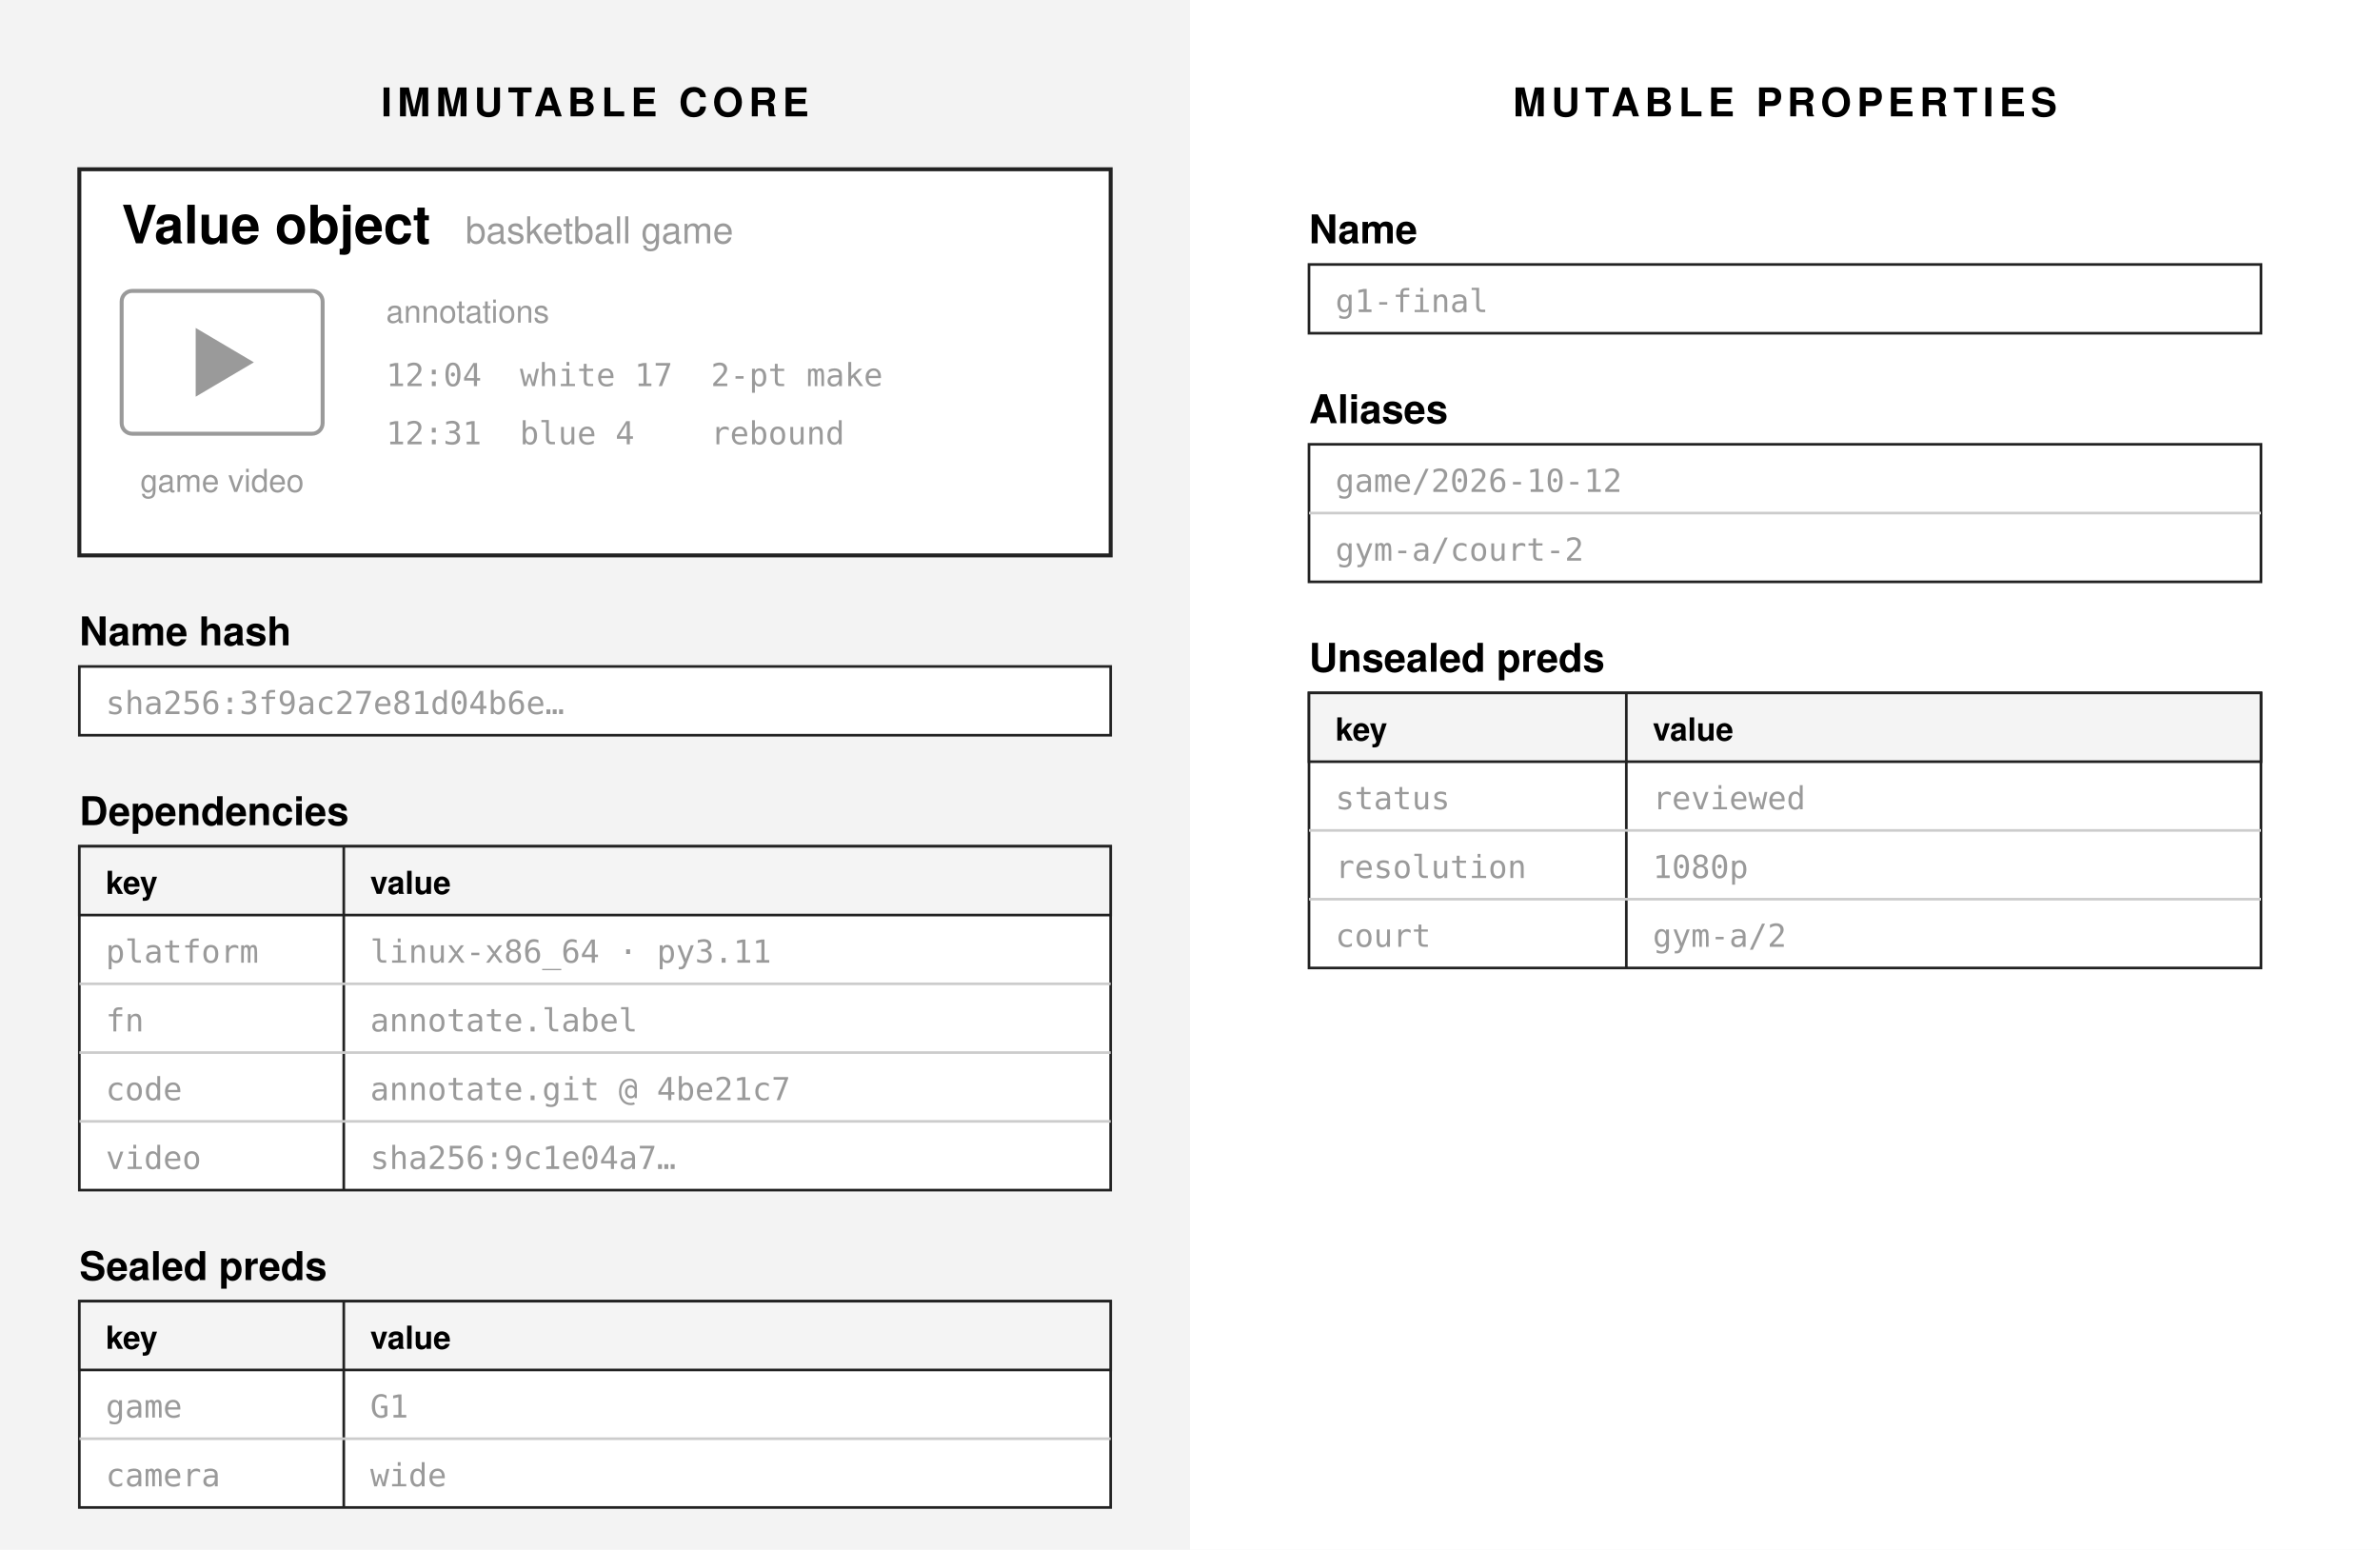
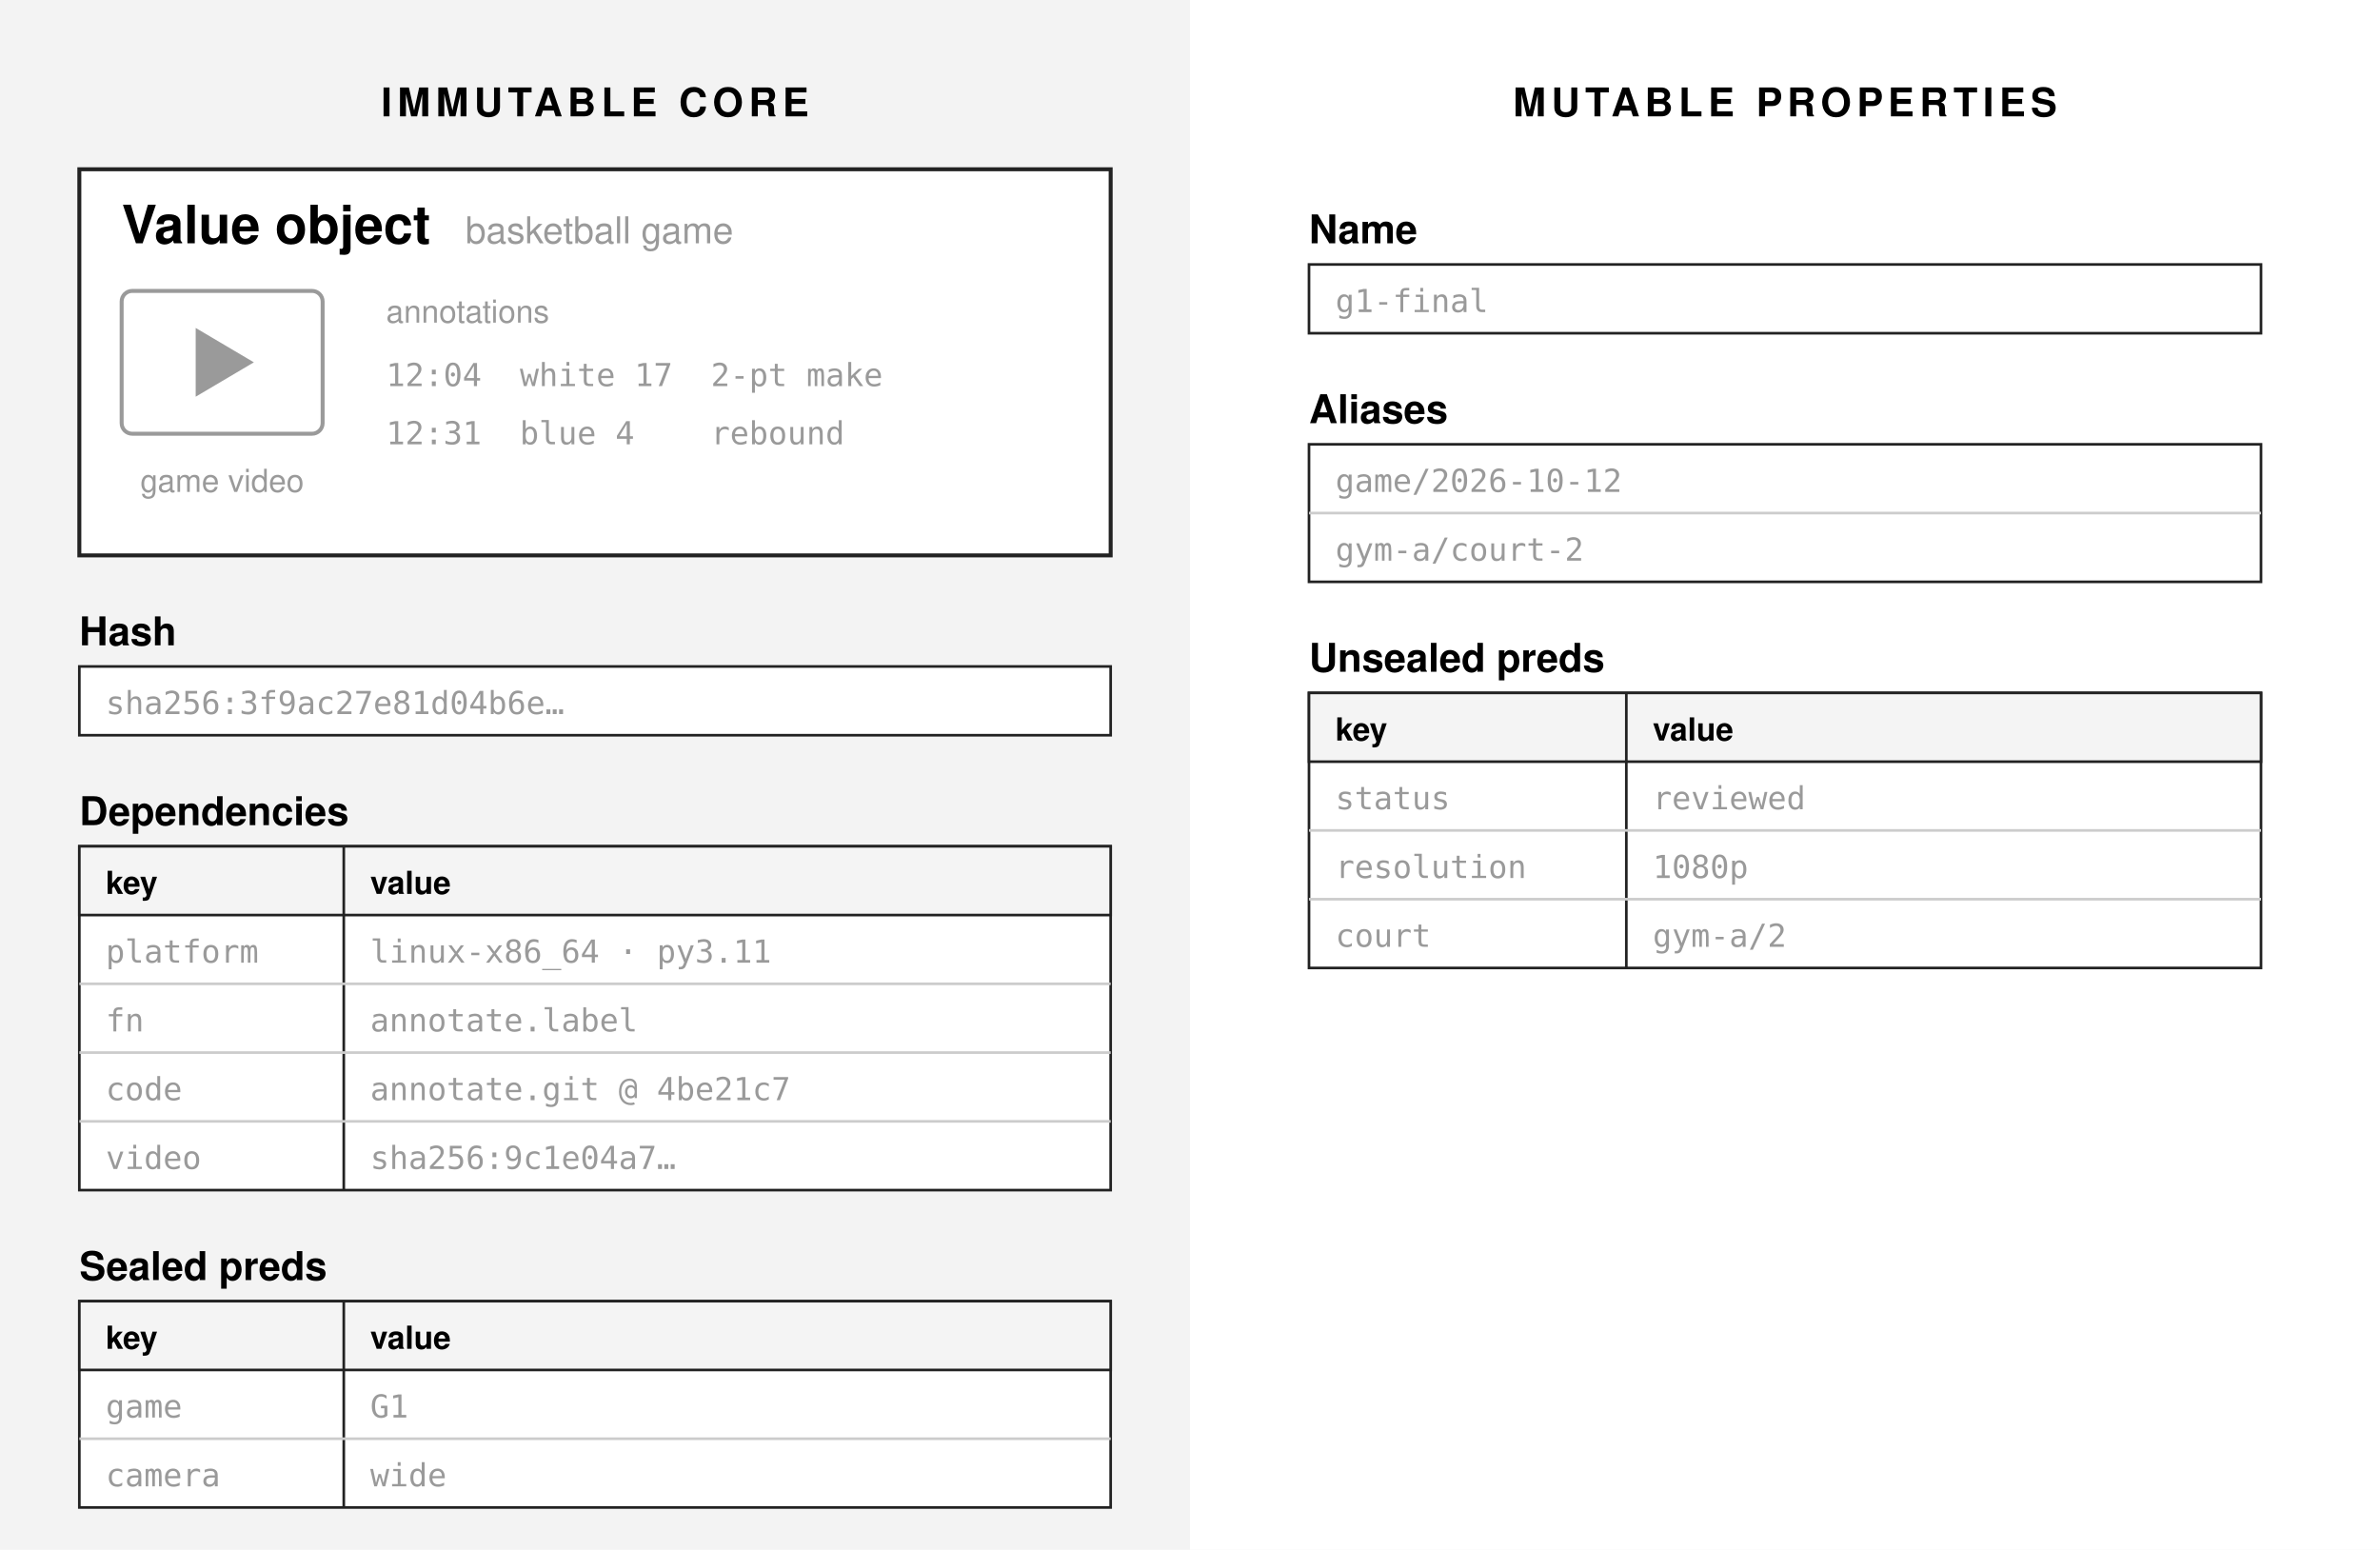
<svg xmlns="http://www.w3.org/2000/svg" xml:space="preserve" viewBox="0 0 900 586" width="900" height="586" font-family="'Helvetica Neue', Helvetica, Arial, sans-serif">
  <rect width="900" height="586" fill="#ffffff" />
  <rect x="0" y="0" width="450" height="586" fill="#f3f3f3" />
  <text x="225" y="44" font-size="15" fill="#000" font-weight="bold" letter-spacing="2" text-anchor="middle">IMMUTABLE CORE</text>
  <text x="675" y="44" font-size="15" fill="#000" font-weight="bold" letter-spacing="2" text-anchor="middle">MUTABLE PROPERTIES</text>
  <rect x="30" y="64" width="390" height="146" fill="#fff" stroke="#222" stroke-width="1.5" />
  <text x="46" y="92" font-size="20" fill="#000" font-weight="bold">Value object</text>
  <text x="176" y="92" font-size="14" fill="#9a9a9a">basketball game</text>
  <rect x="46" y="110" width="76" height="54" rx="4" fill="none" stroke="#9a9a9a" stroke-width="1.5" />
  <path d="M74,124 L74,150 L96,137 Z" fill="#9a9a9a" />
  <text x="84" y="186" font-size="12" fill="#9a9a9a" text-anchor="middle">game video</text>
  <text x="146" y="122" font-size="12" fill="#9a9a9a">annotations</text>
  <g font-size="12" fill="#9a9a9a" font-family="Menlo, monospace">
    <text x="146" y="146">12:04  white 17  2-pt make</text>
    <text x="146" y="168">12:31  blue 4    rebound</text>
  </g>
-   <text x="30" y="244" font-size="15" fill="#000" font-weight="bold">Name hash</text>
+   <text x="30" y="244" font-size="15" fill="#000" font-weight="bold">Hash</text>
  <rect x="30" y="252" width="390" height="26" fill="#fff" stroke="#222" stroke-width="1" />
  <text x="40" y="270" font-size="12" fill="#9a9a9a" font-family="Menlo, monospace">sha256:3f9ac27e81d04b6e…</text>
  <text x="30" y="312" font-size="15" fill="#000" font-weight="bold">Dependencies</text>
  <rect x="30" y="320" width="390" height="130" fill="#fff" stroke="#222" stroke-width="1" />
  <rect x="30" y="320" width="390" height="26" fill="#f4f4f4" stroke="#222" stroke-width="1" />
  <line x1="130" y1="320" x2="130" y2="450" stroke="#222" stroke-width="1" />
  <line x1="30" y1="372" x2="420" y2="372" stroke="#ccc" />
  <line x1="30" y1="398" x2="420" y2="398" stroke="#ccc" />
  <line x1="30" y1="424" x2="420" y2="424" stroke="#ccc" />
  <text x="40" y="338" font-size="12" fill="#000" font-weight="bold">key</text>
  <text x="140" y="338" font-size="12" fill="#000" font-weight="bold">value</text>
  <g font-size="12" fill="#9a9a9a" font-family="Menlo, monospace">
    <text x="40" y="364">platform</text>
    <text x="140" y="364">linux-x86_64 · py3.11</text>
    <text x="40" y="390">fn</text>
    <text x="140" y="390">annotate.label</text>
    <text x="40" y="416">code</text>
    <text x="140" y="416">annotate.git @ 4be21c7</text>
    <text x="40" y="442">video</text>
    <text x="140" y="442">sha256:9c1e04a7…</text>
  </g>
  <text x="30" y="484" font-size="15" fill="#000" font-weight="bold">Sealed preds</text>
  <rect x="30" y="492" width="390" height="78" fill="#fff" stroke="#222" stroke-width="1" />
  <rect x="30" y="492" width="390" height="26" fill="#f4f4f4" stroke="#222" stroke-width="1" />
  <line x1="130" y1="492" x2="130" y2="570" stroke="#222" stroke-width="1" />
  <line x1="30" y1="544" x2="420" y2="544" stroke="#ccc" />
  <text x="40" y="510" font-size="12" fill="#000" font-weight="bold">key</text>
  <text x="140" y="510" font-size="12" fill="#000" font-weight="bold">value</text>
  <g font-size="12" fill="#9a9a9a" font-family="Menlo, monospace">
    <text x="40" y="536">game</text>
    <text x="140" y="536">G1</text>
    <text x="40" y="562">camera</text>
    <text x="140" y="562">wide</text>
  </g>
  <text x="495" y="92" font-size="15" fill="#000" font-weight="bold">Name</text>
  <rect x="495" y="100" width="360" height="26" fill="#fff" stroke="#222" stroke-width="1" />
  <text x="505" y="118" font-size="12" fill="#9a9a9a" font-family="Menlo, monospace">g1-final</text>
  <text x="495" y="160" font-size="15" fill="#000" font-weight="bold">Aliases</text>
  <rect x="495" y="168" width="360" height="52" fill="#fff" stroke="#222" stroke-width="1" />
  <line x1="495" y1="194" x2="855" y2="194" stroke="#ccc" />
  <g font-size="12" fill="#9a9a9a" font-family="Menlo, monospace">
    <text x="505" y="186">game/2026-10-12</text>
    <text x="505" y="212">gym-a/court-2</text>
  </g>
  <text x="495" y="254" font-size="15" fill="#000" font-weight="bold">Unsealed preds</text>
  <rect x="495" y="262" width="360" height="104" fill="#fff" stroke="#222" stroke-width="1" />
  <rect x="495" y="262" width="360" height="26" fill="#f4f4f4" stroke="#222" stroke-width="1" />
  <line x1="615" y1="262" x2="615" y2="366" stroke="#222" stroke-width="1" />
  <line x1="495" y1="314" x2="855" y2="314" stroke="#ccc" />
  <line x1="495" y1="340" x2="855" y2="340" stroke="#ccc" />
  <text x="505" y="280" font-size="12" fill="#000" font-weight="bold">key</text>
  <text x="625" y="280" font-size="12" fill="#000" font-weight="bold">value</text>
  <g font-size="12" fill="#9a9a9a" font-family="Menlo, monospace">
    <text x="505" y="306">status</text>
    <text x="625" y="306">reviewed</text>
    <text x="505" y="332">resolution</text>
    <text x="625" y="332">1080p</text>
    <text x="505" y="358">court</text>
    <text x="625" y="358">gym-a/2</text>
  </g>
</svg>
